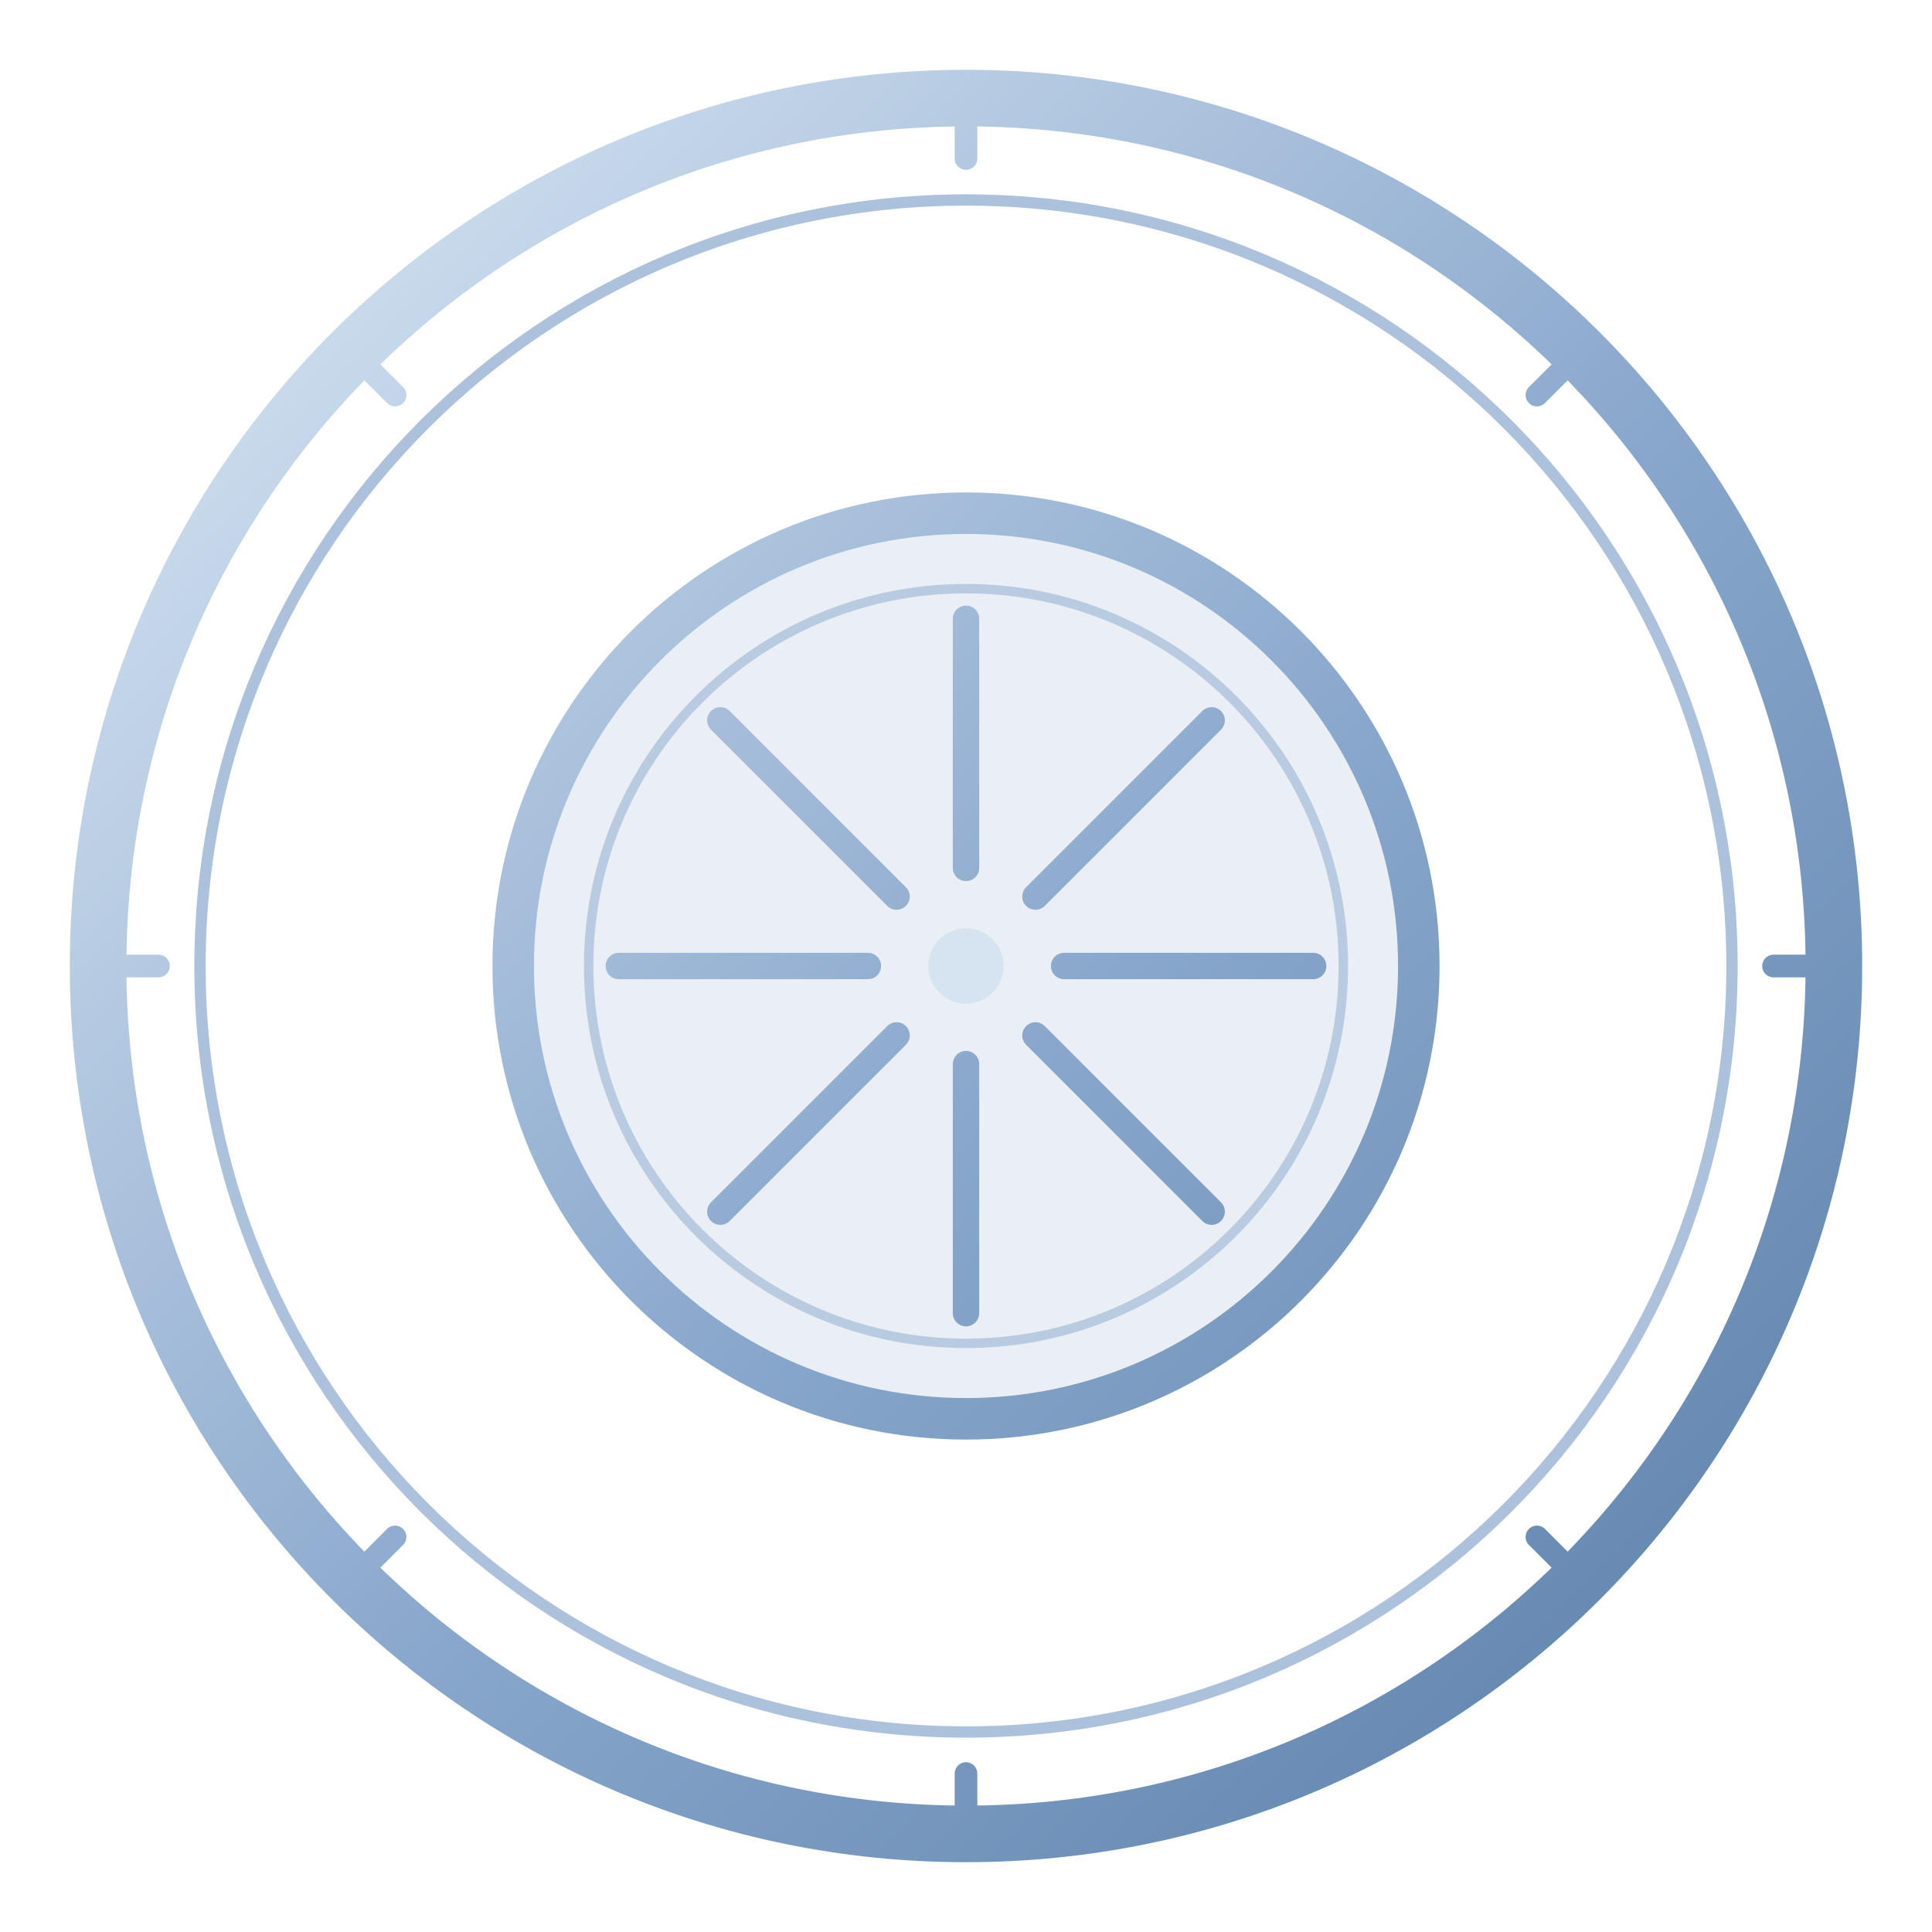
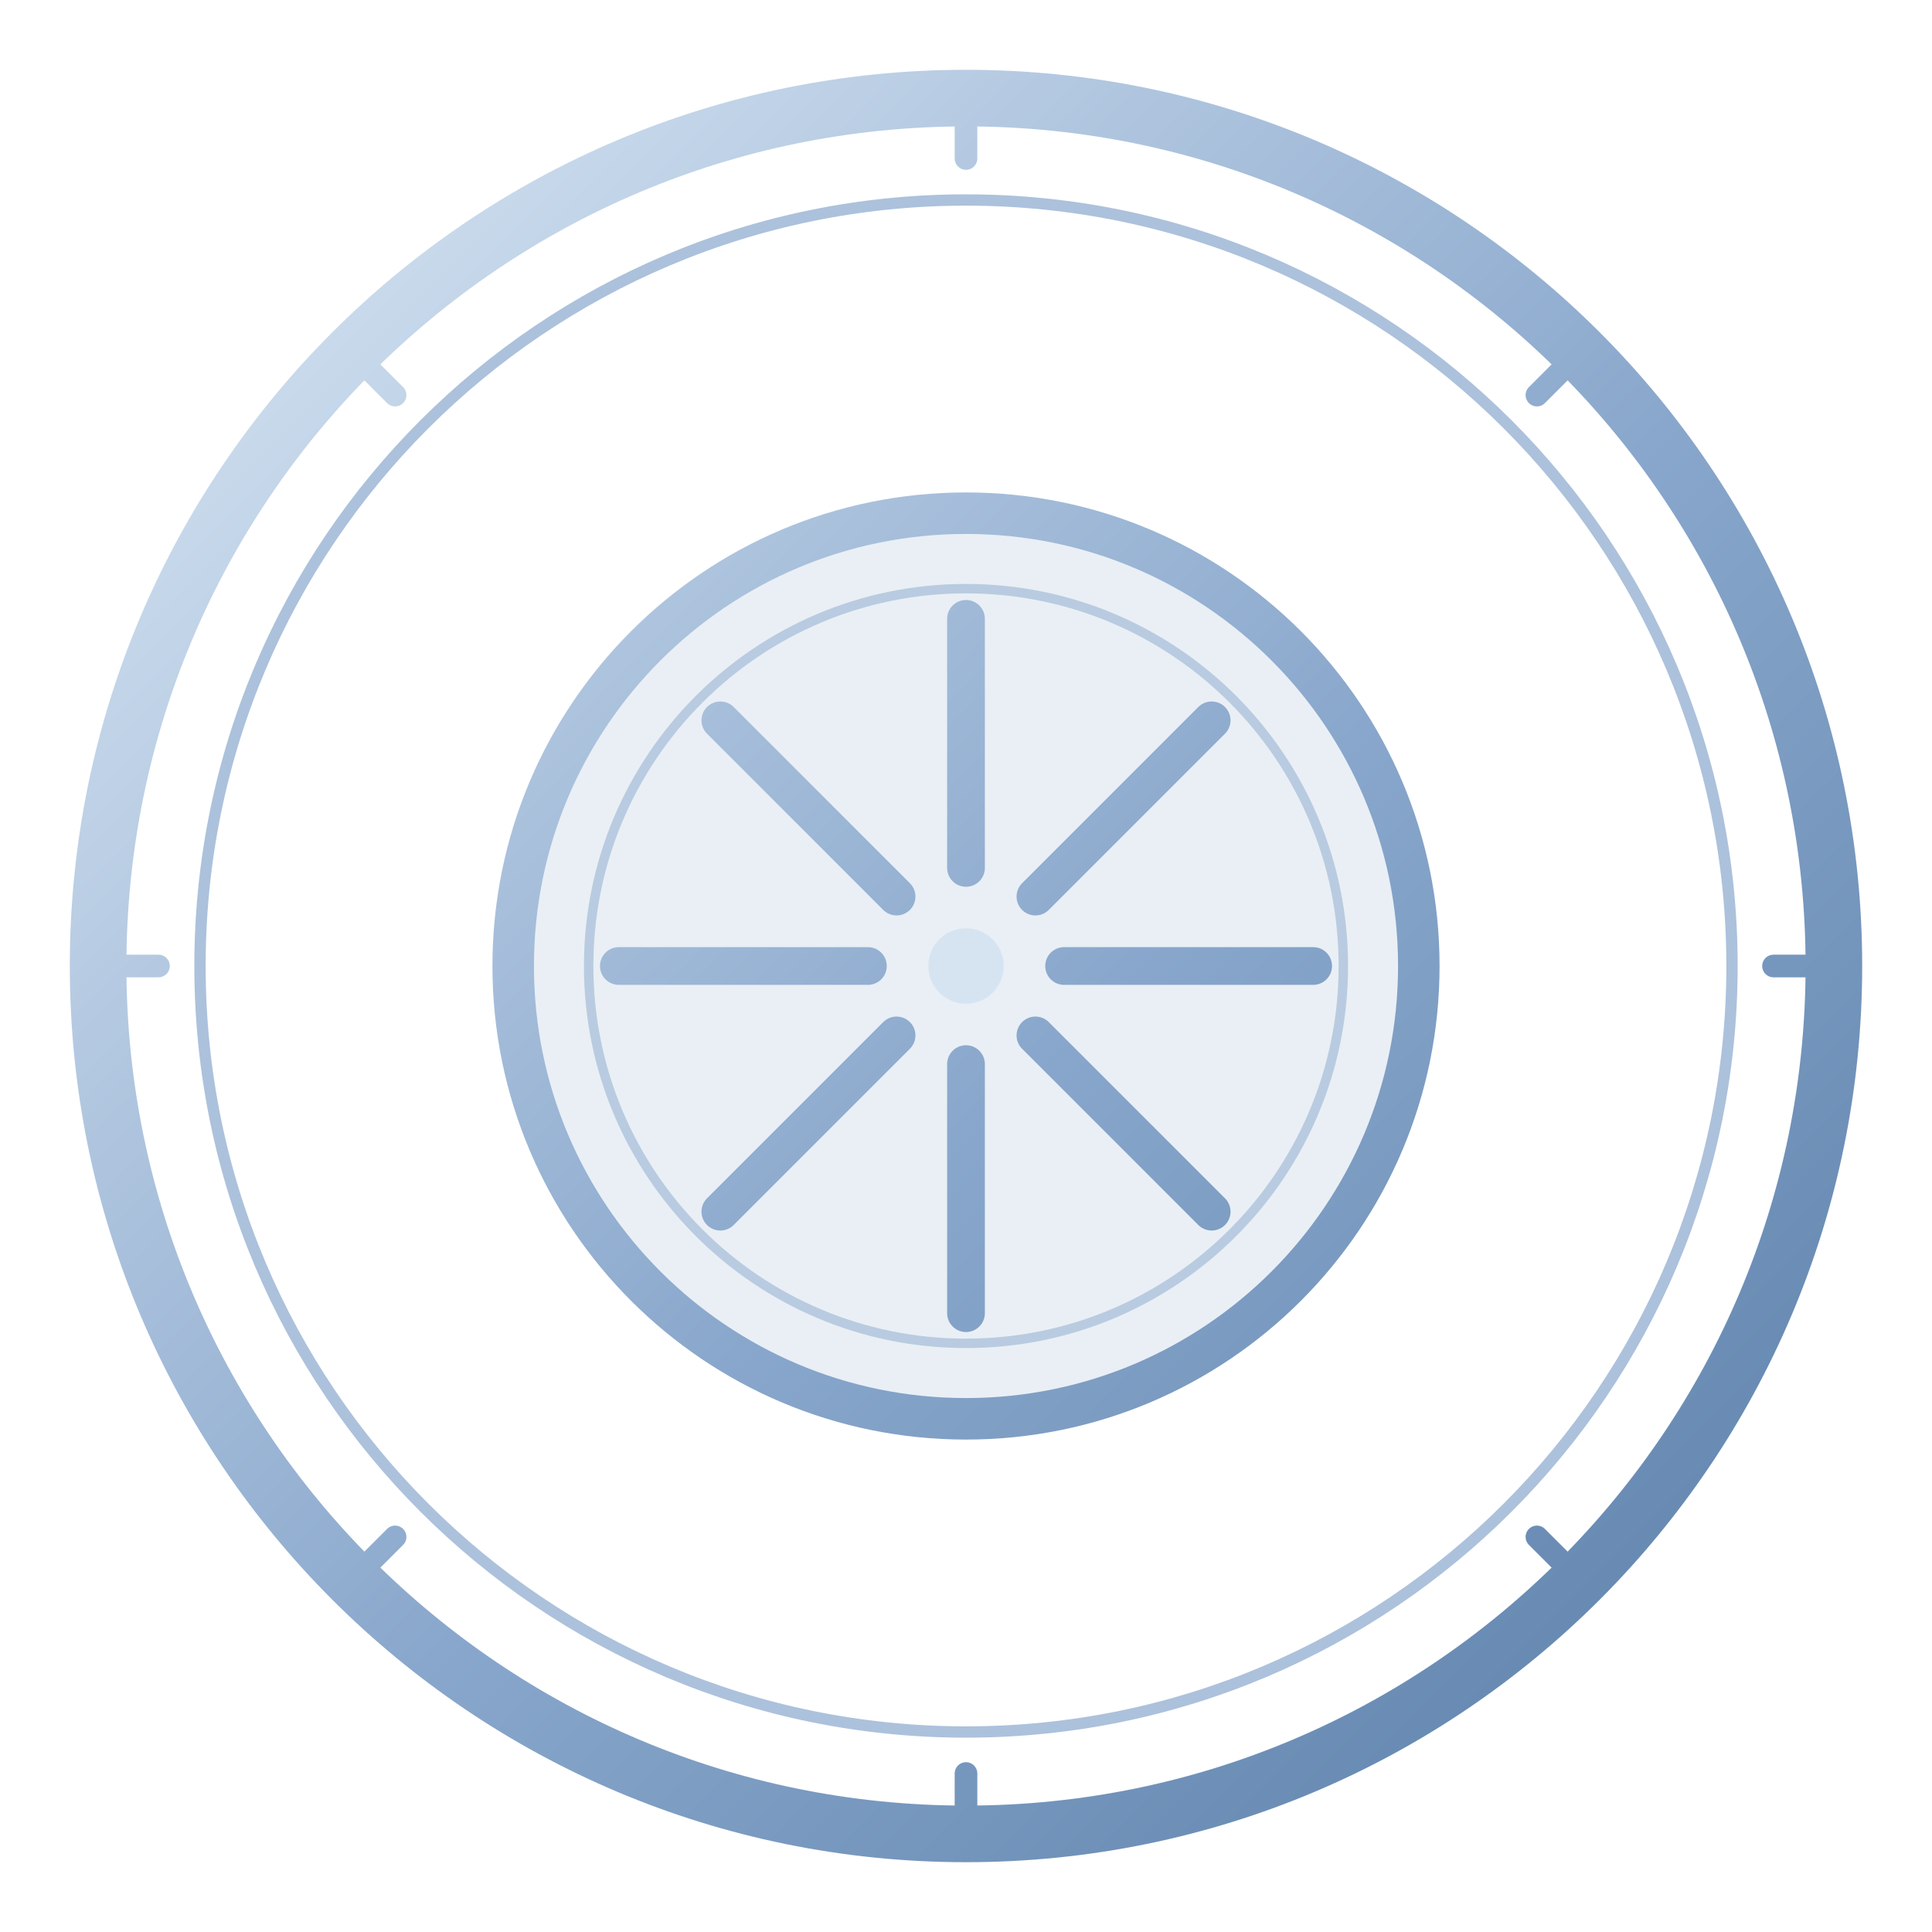
<svg xmlns="http://www.w3.org/2000/svg" width="512" height="512" viewBox="0 0 512 512">
  <defs>
    <linearGradient id="g" gradientUnits="userSpaceOnUse" x1="48" y1="48" x2="464" y2="464">
      <stop offset="0" stop-color="#D6E4F2" />
      <stop offset="0.55" stop-color="#89A7CC" />
      <stop offset="1" stop-color="#5F83AC" />
    </linearGradient>
  </defs>
  <circle cx="256" cy="256" r="230" fill="none" stroke="url(#g)" stroke-width="15" />
  <circle cx="256" cy="256" r="203" fill="none" stroke="#89A7CC" stroke-width="3" opacity="0.7" />
  <g stroke="url(#g)" stroke-linecap="round">
    <line x1="470.0" y1="256.0" x2="483.0" y2="256.0" stroke-width="6" />
    <line x1="407.3" y1="407.3" x2="416.5" y2="416.5" stroke-width="6" />
    <line x1="256.0" y1="470.0" x2="256.0" y2="483.0" stroke-width="6" />
    <line x1="104.7" y1="407.3" x2="95.5" y2="416.5" stroke-width="6" />
    <line x1="42.0" y1="256.0" x2="29.0" y2="256.0" stroke-width="6" />
    <line x1="104.7" y1="104.7" x2="95.5" y2="95.5" stroke-width="6" />
    <line x1="256.0" y1="42.0" x2="256.0" y2="29.0" stroke-width="6" />
    <line x1="407.3" y1="104.7" x2="416.5" y2="95.5" stroke-width="6" />
  </g>
  <circle cx="256" cy="256" r="120" fill="rgba(137,167,204,0.18)" stroke="url(#g)" stroke-width="11" />
  <circle cx="256" cy="256" r="100" fill="none" stroke="#89A7CC" stroke-width="2.5" opacity="0.5" />
  <circle cx="256" cy="256" r="10" fill="#D6E4F2" />
-   <line x1="282.0" y1="256.0" x2="348.0" y2="256.0" stroke="url(#g)" stroke-width="7" stroke-linecap="round" />
-   <line x1="274.4" y1="274.4" x2="321.1" y2="321.1" stroke="url(#g)" stroke-width="7" stroke-linecap="round" />
-   <line x1="256.0" y1="282.0" x2="256.0" y2="348.0" stroke="url(#g)" stroke-width="7" stroke-linecap="round" />
-   <line x1="237.6" y1="274.4" x2="190.9" y2="321.1" stroke="url(#g)" stroke-width="7" stroke-linecap="round" />
-   <line x1="230.0" y1="256.0" x2="164.0" y2="256.0" stroke="url(#g)" stroke-width="7" stroke-linecap="round" />
-   <line x1="237.6" y1="237.6" x2="190.9" y2="190.9" stroke="url(#g)" stroke-width="7" stroke-linecap="round" />
-   <line x1="256.0" y1="230.0" x2="256.0" y2="164.0" stroke="url(#g)" stroke-width="7" stroke-linecap="round" />
-   <line x1="274.4" y1="237.6" x2="321.1" y2="190.9" stroke="url(#g)" stroke-width="7" stroke-linecap="round" />
+   <line x1="282.0" y1="256.0" x2="348.0" y2="256.0" stroke="url(#g)" stroke-width="10" stroke-linecap="round" />
+   <line x1="274.4" y1="274.4" x2="321.1" y2="321.1" stroke="url(#g)" stroke-width="10" stroke-linecap="round" />
+   <line x1="256.0" y1="282.0" x2="256.0" y2="348.0" stroke="url(#g)" stroke-width="10" stroke-linecap="round" />
+   <line x1="237.6" y1="274.4" x2="190.9" y2="321.1" stroke="url(#g)" stroke-width="10" stroke-linecap="round" />
+   <line x1="230.0" y1="256.0" x2="164.0" y2="256.0" stroke="url(#g)" stroke-width="10" stroke-linecap="round" />
+   <line x1="237.6" y1="237.6" x2="190.9" y2="190.9" stroke="url(#g)" stroke-width="10" stroke-linecap="round" />
+   <line x1="256.0" y1="230.0" x2="256.0" y2="164.0" stroke="url(#g)" stroke-width="10" stroke-linecap="round" />
+   <line x1="274.4" y1="237.6" x2="321.1" y2="190.9" stroke="url(#g)" stroke-width="10" stroke-linecap="round" />
</svg>
